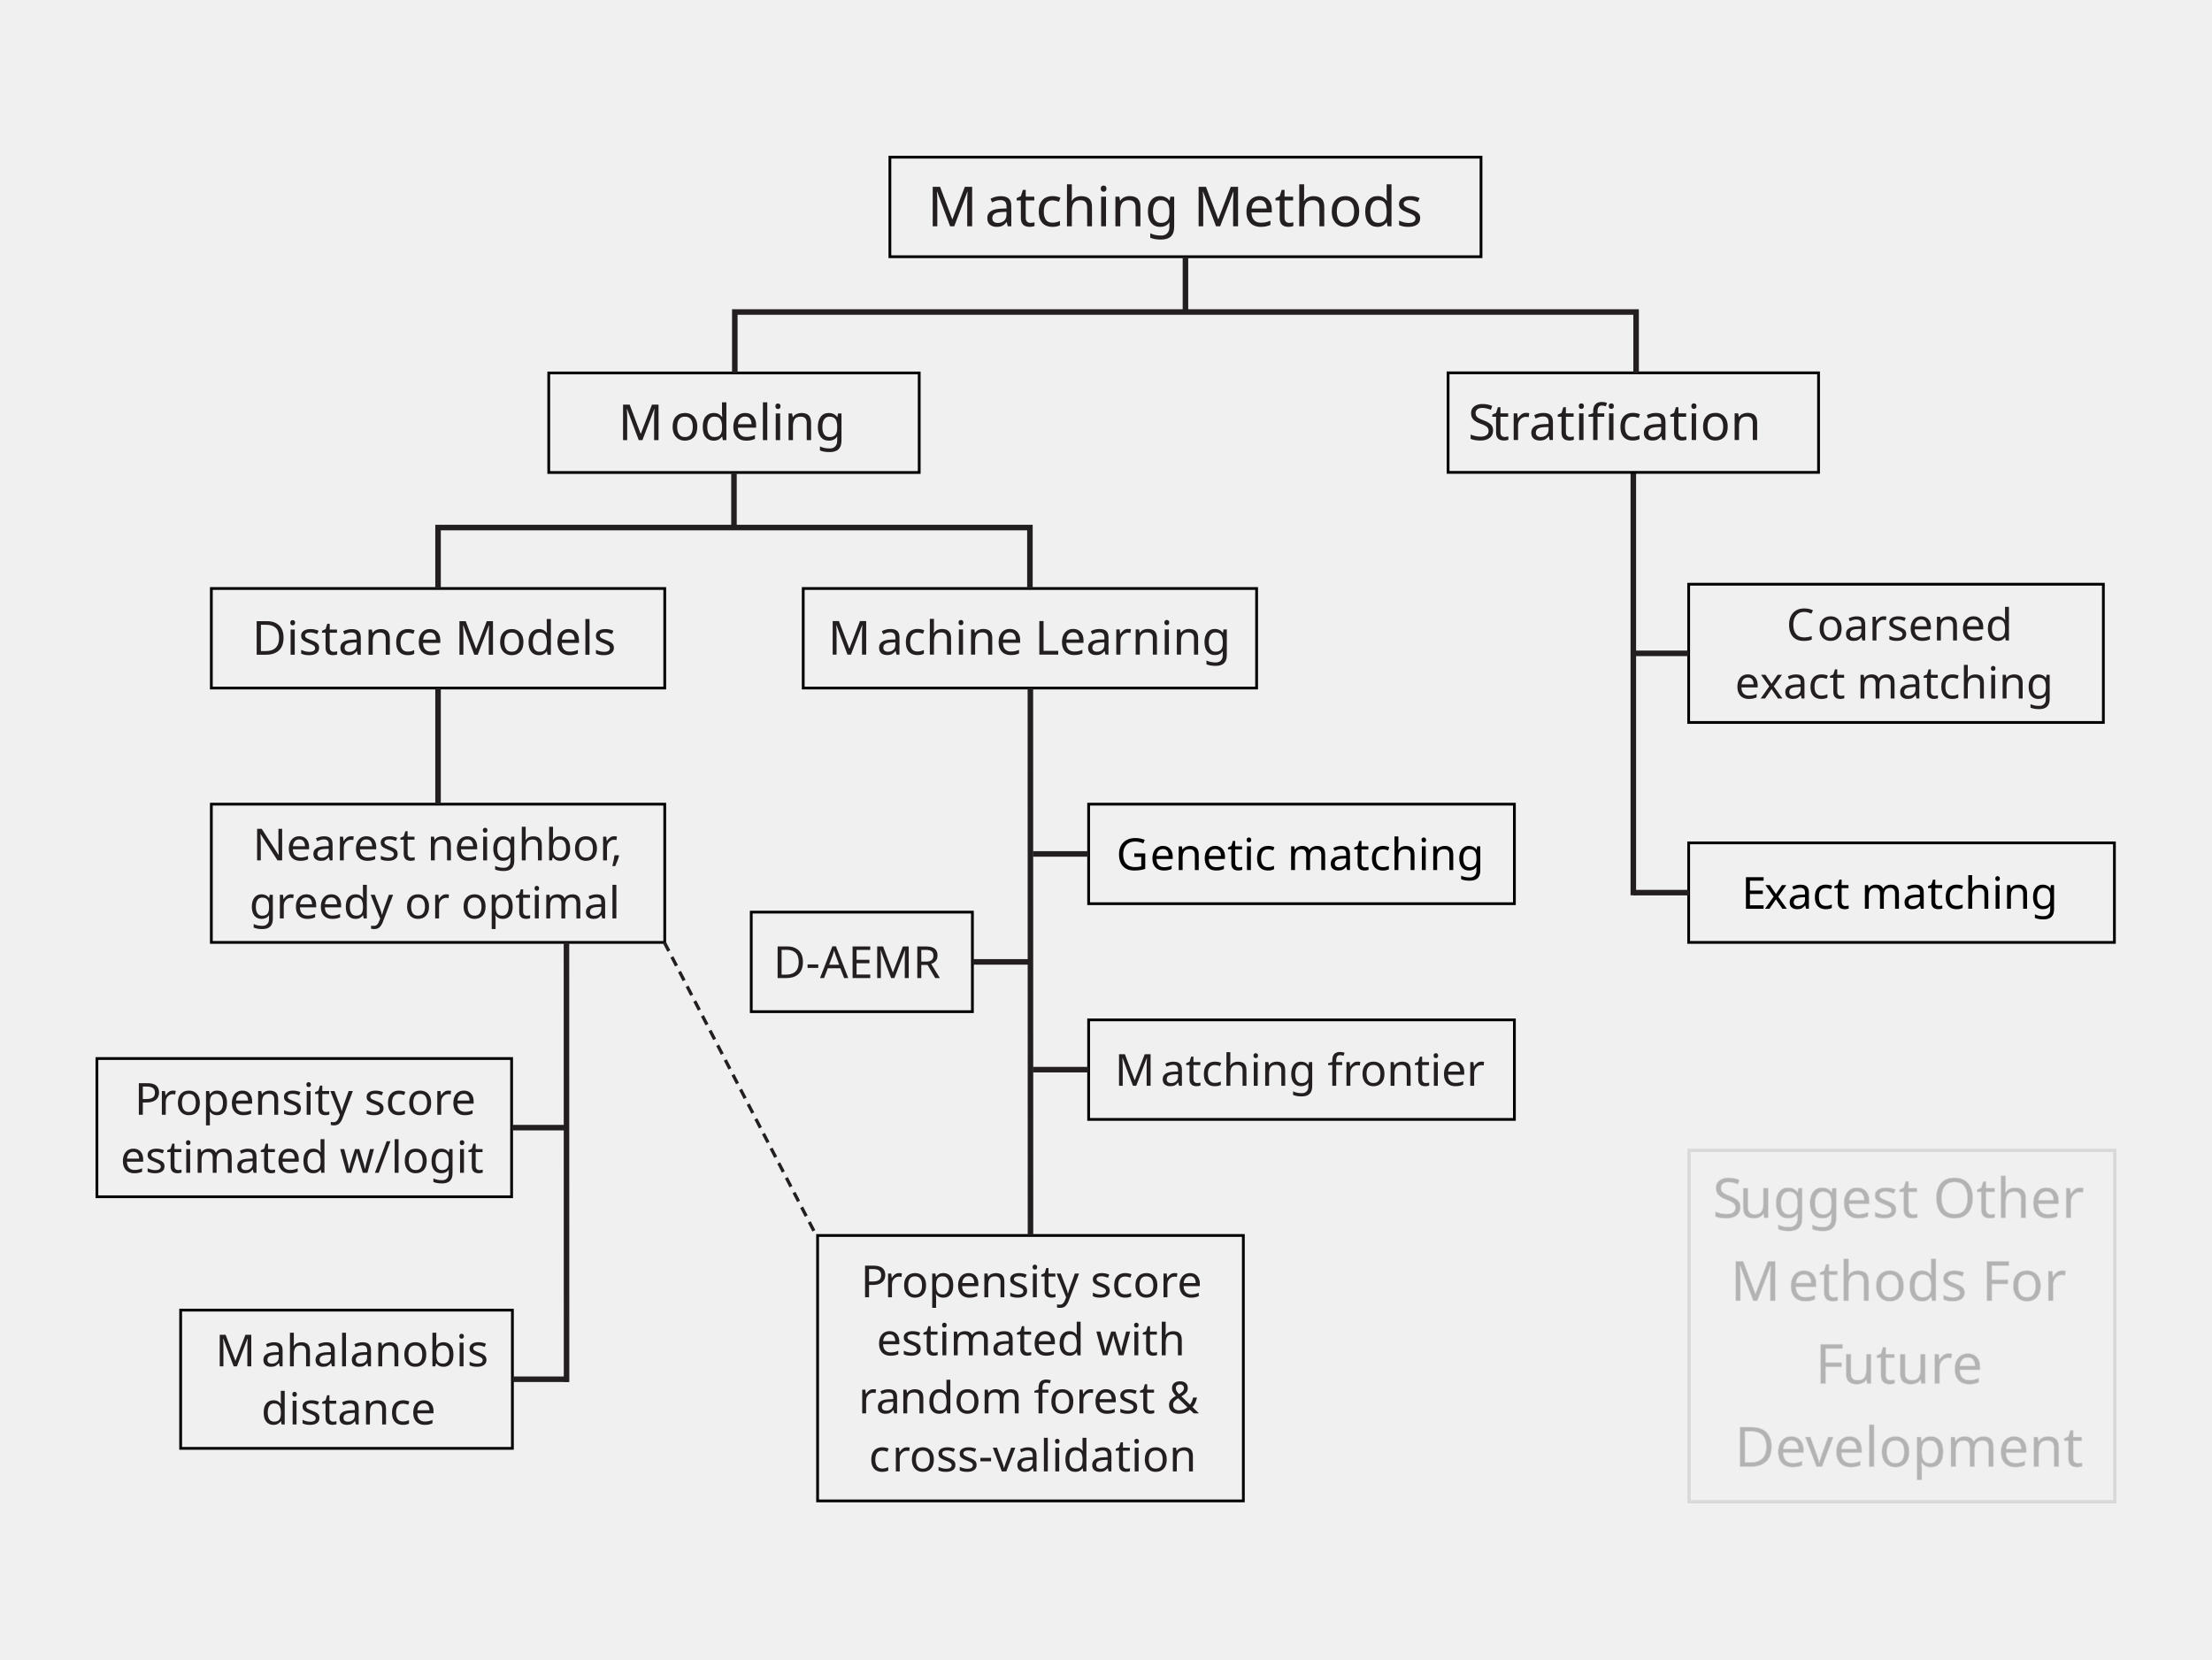
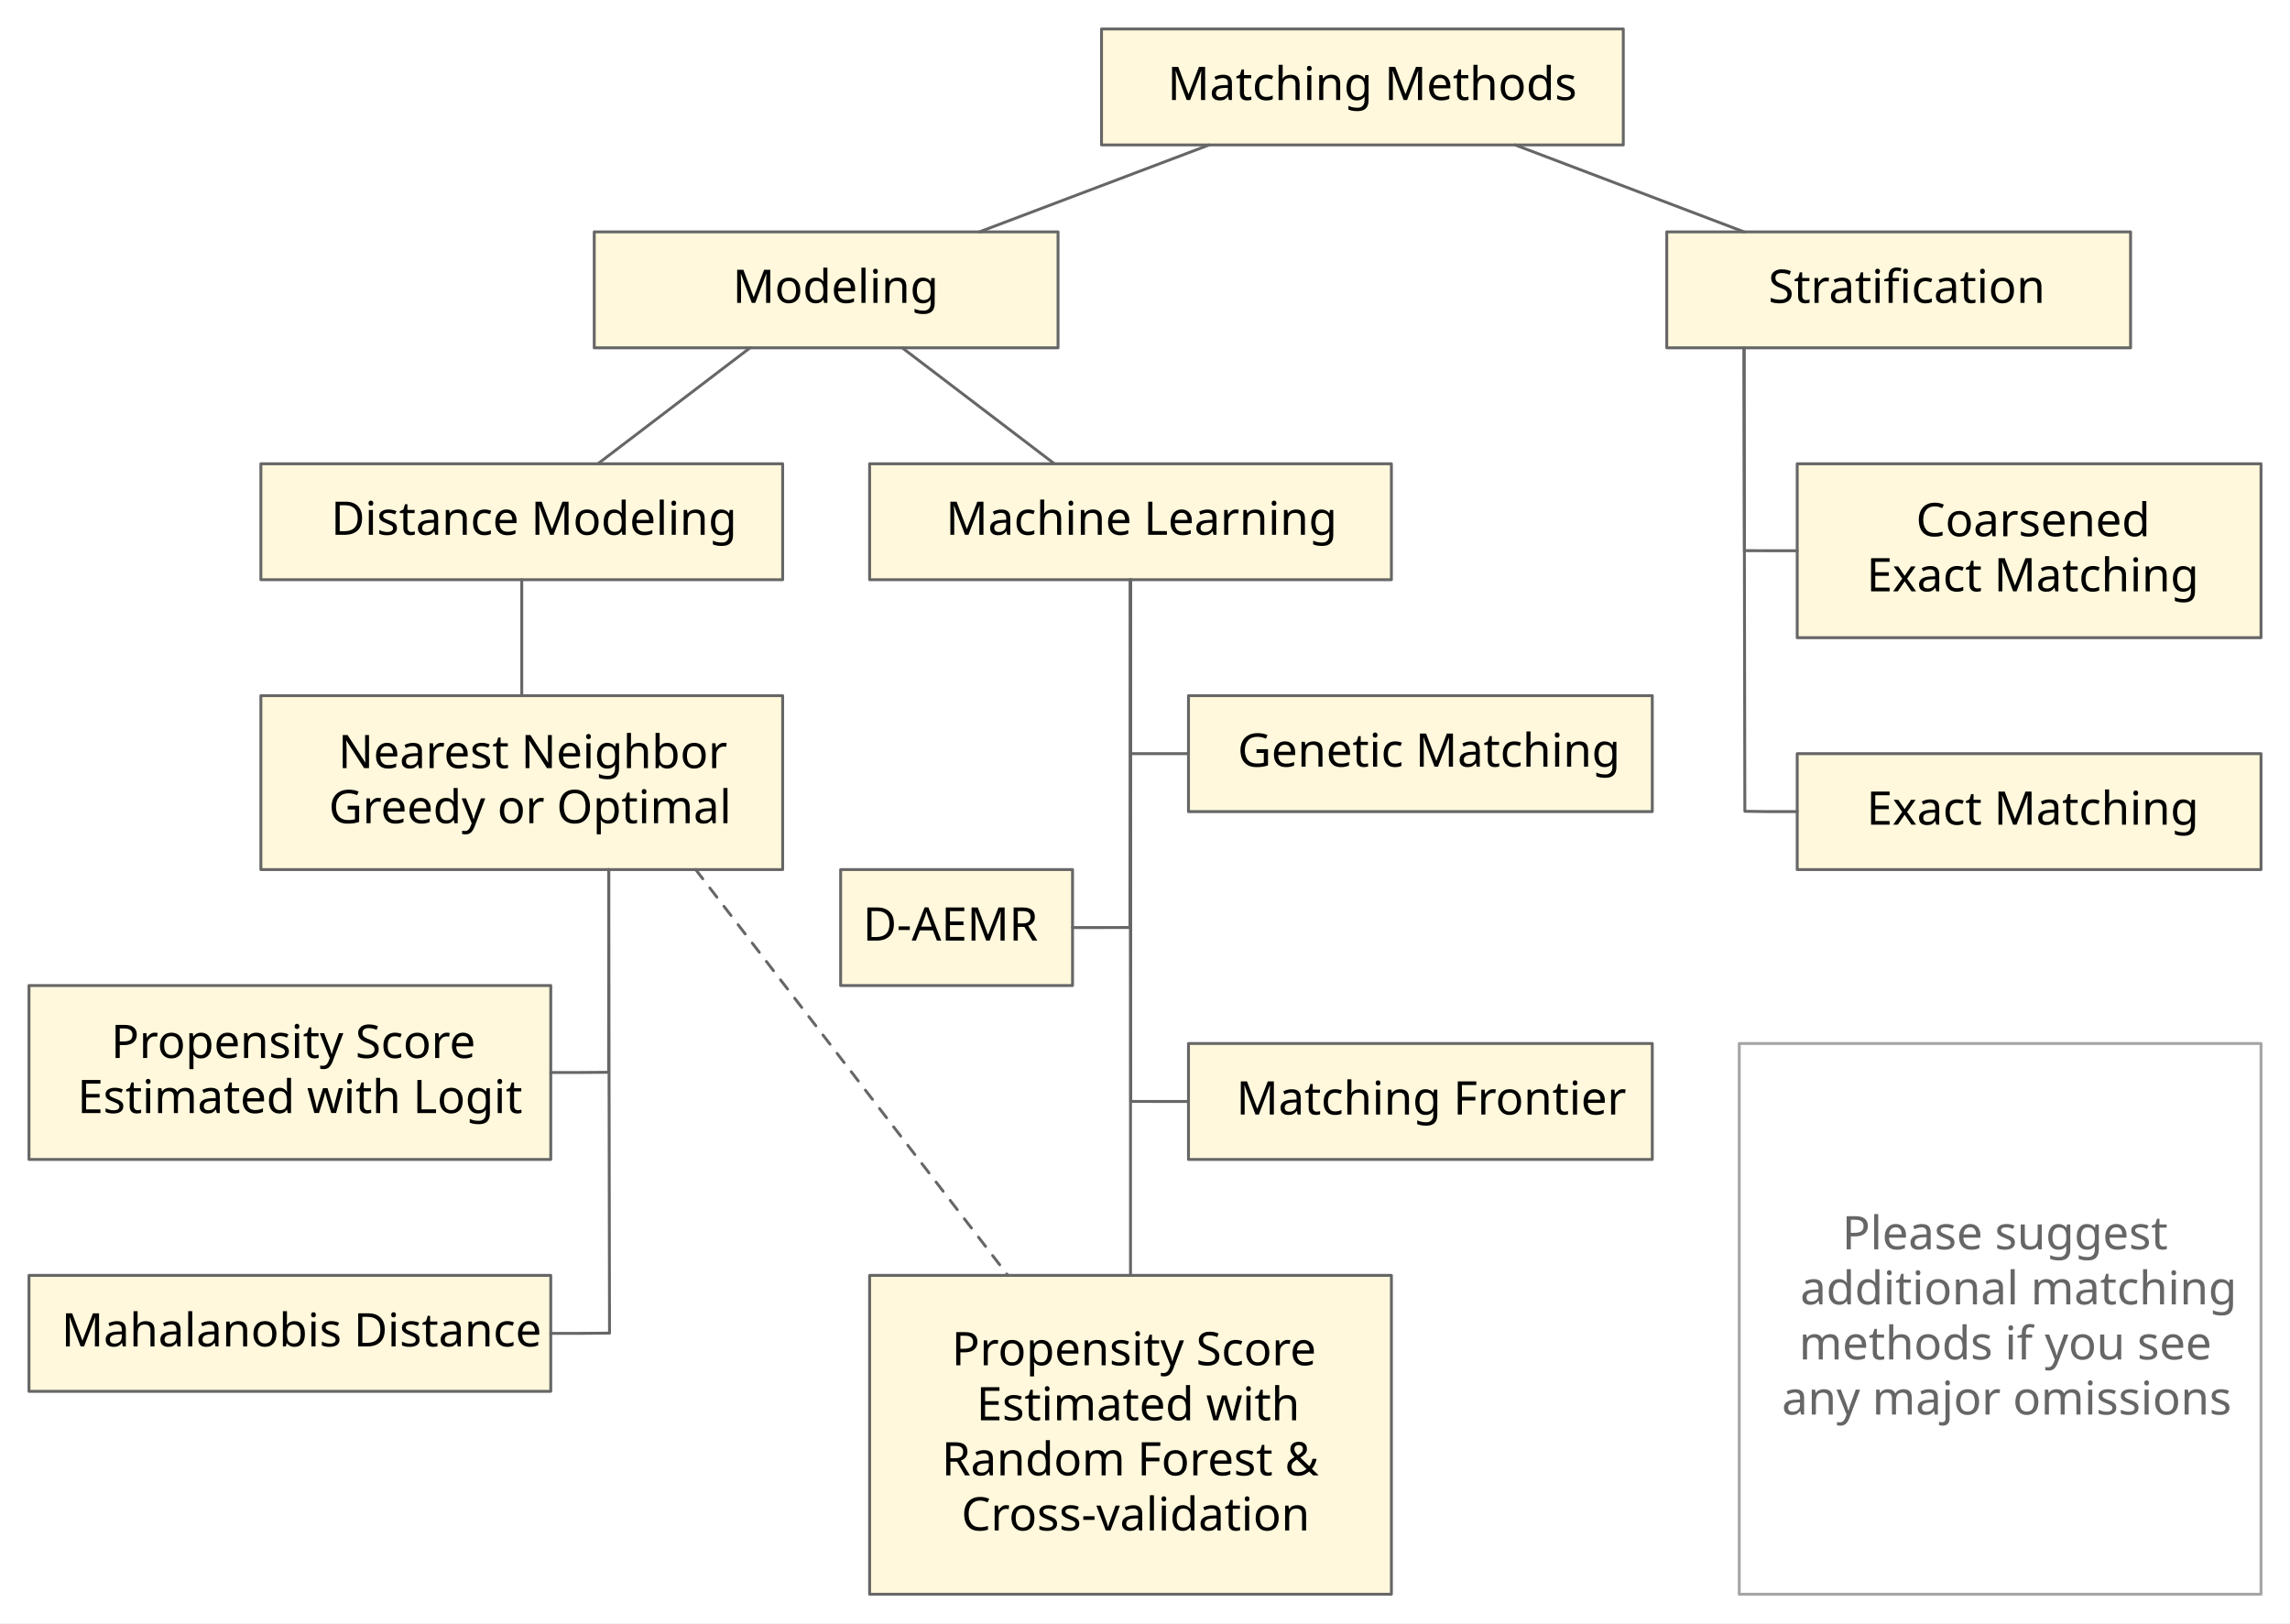
- <svg xmlns="http://www.w3.org/2000/svg" width="100%" height="100%" viewBox="0 0 4445 3334" version="1.1" xml:space="preserve" style="fill-rule:evenodd;clip-rule:evenodd;stroke-miterlimit:1.5;">
-   <g>
-     <text x="1863.51px" y="454.735px" style="font-family:'MarcellusSC-Regular', 'Marcellus SC', sans-serif;font-size:111.111px;fill:#231f20;">M<tspan x="1978.85px 2040.53px 2096.19px 2156.19px 2225.74px 2256.07px 2325.95px 2393.92px 2429.46px 2544.8px 2593.46px 2649.12px 2718.68px 2790.99px 2859.46px " y="454.735px 454.735px 454.735px 454.735px 454.735px 454.735px 454.735px 454.735px 454.735px 454.735px 454.735px 454.735px 454.735px 454.735px 454.735px ">atching Methods</tspan>
-     </text>
-     <rect x="1788.23" y="315.835" width="1187.85" height="200" style="fill:none;stroke:#000;stroke-width:5.56px;" />
-   </g>
-   <g>
-     <g transform="matrix(1,0,0,1,2118.66,2107.95)">
-       <text x="1322.9px" y="339.083px" style="font-family:'MarcellusSC-Regular', 'Marcellus SC', sans-serif;font-size:111.111px;fill:#b3b3b3;stroke:#d9d9d9;stroke-width:1px;stroke-linejoin:round;stroke-miterlimit:2;">S<tspan x="1375.37px 1443.13px 1511.1px 1579.08px 1627.75px 1671.31px 1726.97px 1762.5px 1854.3px 1909.96px 1979.51px 2028.17px " y="339.083px 339.083px 339.083px 339.083px 339.083px 339.083px 339.083px 339.083px 339.083px 339.083px 339.083px 339.083px ">uggest Other</tspan>
-       </text>
-       <text x="1358.66px" y="505.749px" style="font-family:'MarcellusSC-Regular', 'Marcellus SC', sans-serif;font-size:111.111px;fill:#b3b3b3;stroke:#d9d9d9;stroke-width:1px;stroke-linejoin:round;stroke-miterlimit:2;">M<tspan x="1474px 1522.66px 1578.32px 1647.87px 1720.19px 1788.66px 1832.22px 1867.75px 1920.11px 1992.42px " y="505.749px 505.749px 505.749px 505.749px 505.749px 505.749px 505.749px 505.749px 505.749px 505.749px ">ethods For</tspan>
-       </text>
-       <text x="1529.03px" y="672.416px" style="font-family:'MarcellusSC-Regular', 'Marcellus SC', sans-serif;font-size:111.111px;fill:#b3b3b3;stroke:#d9d9d9;stroke-width:1px;stroke-linejoin:round;stroke-miterlimit:2;">F<tspan x="1582.2px 1649.96px 1705.62px 1773.38px 1831.05px " y="672.416px 672.416px 672.416px 672.416px 672.416px ">uture</tspan>
-       </text>
-       <text x="1366.96px" y="839.083px" style="font-family:'MarcellusSC-Regular', 'Marcellus SC', sans-serif;font-size:111.111px;fill:#b3b3b3;stroke:#d9d9d9;stroke-width:1px;stroke-linejoin:round;stroke-miterlimit:2;">D<tspan x="1448.5px 1497.16px 1554.94px 1603.6px 1649.72px 1722.03px 1773.25px 1867.59px 1916.25px 1986.13px " y="839.083px 839.083px 839.083px 839.083px 839.083px 839.083px 839.083px 839.083px 839.083px 839.083px ">evelopment</tspan>
-       </text>
-     </g>
-     <rect x="3394.15" y="2311.52" width="855.556" height="705.974" style="fill:none;stroke:#d9d9d9;stroke-width:6.67px;" />
-   </g>
-   <g>
-     <text x="1242.34px" y="884.412px" style="font-family:'MarcellusSC-Regular', 'Marcellus SC', sans-serif;font-size:100px;fill:#231f20;">M<tspan x="1346.15px 1411.24px 1472.85px 1516.65px 1558.15px 1585.45px 1648.33px " y="884.412px 884.412px 884.412px 884.412px 884.412px 884.412px 884.412px ">odeling</tspan>
-     </text>
-     <rect x="1102.71" y="749.402" width="744.444" height="200" style="fill:none;stroke:#000;stroke-width:5.56px;" />
-   </g>
-   <g>
-     <text x="1664.11px" y="1315.32px" style="font-family:'MarcellusSC-Regular', 'Marcellus SC', sans-serif;font-size:94.444px;fill:#231f20;">M<tspan x="1762.15px 1817.12px 1868.12px 1927.24px 1953.02px 2012.41px 2053.77px 2083.98px 2129.31px 2170.67px 2225.64px 2274.66px 2334.05px 2359.83px 2419.22px " y="1315.32px 1315.32px 1315.32px 1315.32px 1315.32px 1315.32px 1315.32px 1315.32px 1315.32px 1315.32px 1315.32px 1315.32px 1315.32px 1315.32px 1315.32px ">achine Learning</tspan>
-     </text>
-     <rect x="1614.06" y="1182.5" width="911.111" height="200" style="fill:none;stroke:#000;stroke-width:5.56px;" />
-   </g>
-   <path d="M3282.15,949.168l0,849.809" style="fill:none;stroke:#231f20;stroke-width:11.11px;" />
-   <g>
-     <text x="2243.2px" y="1748.28px" style="font-family:'Marcellus-Regular', 'Marcellus', sans-serif;font-size:88.889px;">G<tspan x="2310.95px 2360.91px 2413.16px 2463.12px 2499.01px 2522.23px 2568.89px 2597.31px 2677.65px 2725.39px 2761.28px 2807.94px 2860.2px 2883.41px 2935.67px " y="1748.28px 1748.28px 1748.28px 1748.28px 1748.28px 1748.28px 1748.28px 1748.28px 1748.28px 1748.28px 1748.28px 1748.28px 1748.28px 1748.28px 1748.28px ">enetic matching</tspan>
-     </text>
-     <rect x="2187.61" y="1615.84" width="855.556" height="200" style="fill:none;stroke:#000;stroke-width:5.56px;" />
-   </g>
-   <g>
-     <text x="3499.84px" y="1826.06px" style="font-family:'Marcellus-Regular', 'Marcellus', sans-serif;font-size:88.889px;">E<tspan x="3545.2px 3593.46px 3641.2px 3687.86px 3723.75px 3752.17px 3832.51px 3880.25px 3916.14px 3962.8px 4015.06px 4038.28px 4090.53px " y="1826.06px 1826.06px 1826.06px 1826.06px 1826.06px 1826.06px 1826.06px 1826.06px 1826.06px 1826.06px 1826.06px 1826.06px 1826.06px ">xact matching</tspan>
-     </text>
-     <rect x="3393.36" y="1693.61" width="855.556" height="200" style="fill:none;stroke:#000;stroke-width:5.56px;" />
-   </g>
-   <g>
-     <text x="1554px" y="1965.22px" style="font-family:'Marcellus-Regular', 'Marcellus', sans-serif;font-size:88.889px;fill:#231f20;">D<tspan x="1619.23px 1657.47px 1719.53px 1764.88px 1857.16px " y="1965.22px 1965.22px 1965.22px 1965.22px 1965.22px ">-AEMR</tspan>
-     </text>
-     <rect x="1509.61" y="1832.78" width="444.444" height="200" style="fill:none;stroke:#000;stroke-width:5.56px;" />
-   </g>
-   <g>
-     <text x="2240.08px" y="2181.73px" style="font-family:'Marcellus-Regular', 'Marcellus', sans-serif;font-size:88.889px;fill:#231f20;">M<tspan x="2332.35px 2380.09px 2415.99px 2462.64px 2514.9px 2538.12px 2590.37px 2644.06px 2672.49px 2702.69px 2739.32px 2794.53px 2846.78px 2882.68px 2905.9px 2955.85px " y="2181.73px 2181.73px 2181.73px 2181.73px 2181.73px 2181.73px 2181.73px 2181.73px 2181.73px 2181.73px 2181.73px 2181.73px 2181.73px 2181.73px 2181.73px 2181.73px ">atching frontier</tspan>
-     </text>
-     <rect x="2187.61" y="2049.29" width="855.556" height="200" style="fill:none;stroke:#000;stroke-width:5.56px;" />
-   </g>
-   <g>
-     <g transform="matrix(1,0,0,1,391.34,2269.87)">
-       <text x="1338.37px" y="336.737px" style="font-family:'Marcellus-Regular', 'Marcellus', sans-serif;font-size:88.889px;fill:#231f20;">P<tspan x="1385.67px 1422.31px 1477.51px 1531.2px 1581.15px 1633.41px 1666.65px 1689.87px 1725.77px 1772.07px 1800.5px 1833.75px 1880.4px 1935.61px 1972.24px " y="336.737px 336.737px 336.737px 336.737px 336.737px 336.737px 336.737px 336.737px 336.737px 336.737px 336.737px 336.737px 336.737px 336.737px 336.737px ">ropensity score</tspan>
-       </text>
-       <text x="1370.27px" y="453.404px" style="font-family:'Marcellus-Regular', 'Marcellus', sans-serif;font-size:88.889px;fill:#231f20;">e<tspan x="1420.22px 1453.47px 1489.36px 1512.58px 1592.91px 1640.66px 1676.55px 1726.5px 1781.97px 1810.4px 1878.93px 1902.15px 1938.04px " y="453.404px 453.404px 453.404px 453.404px 453.404px 453.404px 453.404px 453.404px 453.404px 453.404px 453.404px 453.404px 453.404px ">stimated with</tspan>
-       </text>
-       <text x="1333.72px" y="570.07px" style="font-family:'Marcellus-Regular', 'Marcellus', sans-serif;font-size:88.889px;fill:#231f20;">ra<tspan x="1416.32px 1468.57px 1524.04px 1579.24px 1659.58px 1688.01px 1717.35px 1772.55px 1809.18px 1859.14px 1892.38px 1928.28px 1956.7px " y="570.07px 570.07px 570.07px 570.07px 570.07px 570.07px 570.07px 570.07px 570.07px 570.07px 570.07px 570.07px 570.07px ">ndom forest &amp;</tspan>
-       </text>
-       <text x="1354.64px" y="686.737px" style="font-family:'Marcellus-Regular', 'Marcellus', sans-serif;font-size:88.889px;fill:#231f20;">c<tspan x="1401.3px 1437.93px 1493.14px 1526.38px 1559.63px 1597.86px 1641.96px 1689.7px 1712.92px 1736.14px 1791.6px 1839.35px 1875.24px 1898.46px 1953.66px " y="686.737px 686.737px 686.737px 686.737px 686.737px 686.737px 686.737px 686.737px 686.737px 686.737px 686.737px 686.737px 686.737px 686.737px 686.737px ">ross-validation</tspan>
-       </text>
-     </g>
-     <rect x="1642.95" y="2482.5" width="855.556" height="533.333" style="fill:none;stroke:#000;stroke-width:5.56px;" />
-   </g>
-   <g>
-     <text x="506.628px" y="1315.57px" style="font-family:'MarcellusSC-Regular', 'Marcellus SC', sans-serif;font-size:94.444px;fill:#231f20;">D<tspan x="575.938px 601.715px 638.744px 683.52px 738.488px 797.882px 848.884px 890.248px 920.452px 1018.49px 1079.96px 1138.16px 1179.52px 1218.72px " y="1315.57px 1315.57px 1315.57px 1315.57px 1315.57px 1315.57px 1315.57px 1315.57px 1315.57px 1315.57px 1315.57px 1315.57px 1315.57px 1315.57px ">istance Models</tspan>
-     </text>
-     <rect x="424.687" y="1182.5" width="911.111" height="200" style="fill:none;stroke:#000;stroke-width:5.56px;" />
-   </g>
-   <g>
-     <g transform="matrix(1,0,0,1,-1097.92,1899.87)">
-       <text x="1368.3px" y="340.071px" style="font-family:'Marcellus-Regular', 'Marcellus', sans-serif;font-size:88.889px;fill:#231f20;">P<tspan x="1415.61px 1452.24px 1507.45px 1561.13px 1611.09px 1663.35px 1696.59px 1719.81px 1755.7px 1802.01px 1830.44px 1863.68px 1910.34px 1965.55px 2002.17px " y="340.071px 340.071px 340.071px 340.071px 340.071px 340.071px 340.071px 340.071px 340.071px 340.071px 340.071px 340.071px 340.071px 340.071px 340.071px ">ropensity score</tspan>
-       </text>
-       <text x="1340.01px" y="456.738px" style="font-family:'Marcellus-Regular', 'Marcellus', sans-serif;font-size:88.889px;fill:#231f20;">e<tspan x="1389.96px 1423.2px 1459.1px 1482.32px 1562.65px 1610.39px 1646.29px 1696.24px 1751.71px 1780.14px 1848.67px 1889.2px 1912.42px 1967.63px 2021.32px 2044.54px " y="456.738px 456.738px 456.738px 456.738px 456.738px 456.738px 456.738px 456.738px 456.738px 456.738px 456.738px 456.738px 456.738px 456.738px 456.738px 456.738px ">stimated w/logit</tspan>
-       </text>
-     </g>
-     <rect x="194.742" y="2126.95" width="833.333" height="277.778" style="fill:none;stroke:#000;stroke-width:5.56px;" />
-   </g>
-   <g>
-     <rect x="363.01" y="2632.5" width="666.667" height="277.778" style="fill:none;stroke:#000;stroke-width:5.56px;" />
-     <g transform="matrix(1,0,0,1,-884.832,2374.28)">
-       <text x="1317.77px" y="371.223px" style="font-family:'Marcellus-Regular', 'Marcellus', sans-serif;font-size:88.889px;fill:#231f20;">M<tspan x="1410.05px 1457.79px 1510.04px 1557.78px 1581px 1628.74px 1681px 1736.2px 1789.89px 1813.11px " y="371.223px 371.223px 371.223px 371.223px 371.223px 371.223px 371.223px 371.223px 371.223px 371.223px ">ahalanobis</tspan>
-       </text>
-       <text x="1409.85px" y="487.89px" style="font-family:'Marcellus-Regular', 'Marcellus', sans-serif;font-size:88.889px;fill:#231f20;">d<tspan x="1465.32px 1488.54px 1521.78px 1557.67px 1605.41px 1657.67px 1704.33px " y="487.89px 487.89px 487.89px 487.89px 487.89px 487.89px 487.89px ">istance</tspan>
-       </text>
+ <svg xmlns="http://www.w3.org/2000/svg" version="1.1" viewBox="0 0 790 560" width="790" height="560">
+   <defs />
+   <g id="Canvas_1" stroke="none" stroke-opacity="1" stroke-dasharray="none" fill="none" fill-opacity="1">
+     <rect fill="white" x="0" y="0" width="790" height="560" />
+     <g id="Canvas_1_Layer_1">
+       <g id="Graphic_7">
+         <rect x="380" y="10" width="180" height="40" fill="#fff8dc" />
+         <rect x="380" y="10" width="180" height="40" stroke="#666" stroke-linecap="round" stroke-linejoin="round" stroke-width="1" />
+         <text transform="translate(385 20.5)" fill="black">
+           <tspan font-family="AppleGothic" font-size="16" fill="black" x="17.784" y="14">Matching Methods</tspan>
+         </text>
+       </g>
+       <g id="Graphic_8">
+         <rect x="205" y="80" width="160" height="40" fill="#fff8dc" />
+         <rect x="205" y="80" width="160" height="40" stroke="#666" stroke-linecap="round" stroke-linejoin="round" stroke-width="1" />
+         <text transform="translate(210 90.5)" fill="black">
+           <tspan font-family="AppleGothic" font-size="16" fill="black" x="42.76" y="14">Modeling</tspan>
+         </text>
+       </g>
+       <g id="Graphic_9">
+         <rect x="575" y="80" width="160" height="40" fill="#fff8dc" />
+         <rect x="575" y="80" width="160" height="40" stroke="#666" stroke-linecap="round" stroke-linejoin="round" stroke-width="1" />
+         <text transform="translate(580 90.5)" fill="black">
+           <tspan font-family="AppleGothic" font-size="16" fill="black" x="30.056" y="14">Stratification</tspan>
+         </text>
+       </g>
+       <g id="Graphic_10">
+         <rect x="620" y="160" width="160" height="60" fill="#fff8dc" />
+         <rect x="620" y="160" width="160" height="60" stroke="#666" stroke-linecap="round" stroke-linejoin="round" stroke-width="1" />
+         <text transform="translate(625 171)" fill="black">
+           <tspan font-family="AppleGothic" font-size="16" fill="black" x="35.976" y="14">Coarsened</tspan>
+           <tspan font-family="AppleGothic" font-size="16" fill="black" x="18.936" y="33">Exact Matching</tspan>
+         </text>
+       </g>
+       <g id="Graphic_11">
+         <rect x="620" y="260" width="160" height="40" fill="#fff8dc" />
+         <rect x="620" y="260" width="160" height="40" stroke="#666" stroke-linecap="round" stroke-linejoin="round" stroke-width="1" />
+         <text transform="translate(625 270.5)" fill="black">
+           <tspan font-family="AppleGothic" font-size="16" fill="black" x="18.936" y="14">Exact Matching</tspan>
+         </text>
+       </g>
+       <g id="Graphic_12">
+         <rect x="90" y="160" width="180" height="40" fill="#fff8dc" />
+         <rect x="90" y="160" width="180" height="40" stroke="#666" stroke-linecap="round" stroke-linejoin="round" stroke-width="1" />
+         <text transform="translate(95 170.5)" fill="black">
+           <tspan font-family="AppleGothic" font-size="16" fill="black" x="19.208" y="14">Distance Modeling</tspan>
+         </text>
+       </g>
+       <g id="Graphic_13">
+         <rect x="300" y="160" width="180" height="40" fill="#fff8dc" />
+         <rect x="300" y="160" width="180" height="40" stroke="#666" stroke-linecap="round" stroke-linejoin="round" stroke-width="1" />
+         <text transform="translate(305 170.5)" fill="black">
+           <tspan font-family="AppleGothic" font-size="16" fill="black" x="21.312" y="14">Machine Learning</tspan>
+         </text>
+       </g>
+       <g id="Graphic_14">
+         <rect x="90" y="240" width="180" height="60" fill="#fff8dc" />
+         <rect x="90" y="240" width="180" height="60" stroke="#666" stroke-linecap="round" stroke-linejoin="round" stroke-width="1" />
+         <text transform="translate(95 251)" fill="black">
+           <tspan font-family="AppleGothic" font-size="16" fill="black" x="21.688" y="14">Nearest Neighbor</tspan>
+           <tspan font-family="AppleGothic" font-size="16" fill="black" x="18.424" y="33">Greedy or Optimal</tspan>
+         </text>
+       </g>
+       <g id="Graphic_15">
+         <rect x="10" y="340" width="180" height="60" fill="#fff8dc" />
+         <rect x="10" y="340" width="180" height="60" stroke="#666" stroke-linecap="round" stroke-linejoin="round" stroke-width="1" />
+         <text transform="translate(15 351)" fill="black">
+           <tspan font-family="AppleGothic" font-size="16" fill="black" x="23.328" y="14">Propensity Score</tspan>
+           <tspan font-family="AppleGothic" font-size="16" fill="black" x="11.712" y="33">Estimated with Logit</tspan>
+         </text>
+       </g>
+       <g id="Graphic_17">
+         <rect x="10" y="440" width="180" height="40" fill="#fff8dc" />
+         <rect x="10" y="440" width="180" height="40" stroke="#666" stroke-linecap="round" stroke-linejoin="round" stroke-width="1" />
+         <text transform="translate(15 450.5)" fill="black">
+           <tspan font-family="AppleGothic" font-size="16" fill="black" x="6.216" y="14">Mahalanobis Distance</tspan>
+         </text>
+       </g>
+       <g id="Graphic_18">
+         <rect x="410" y="240" width="160" height="40" fill="#fff8dc" />
+         <rect x="410" y="240" width="160" height="40" stroke="#666" stroke-linecap="round" stroke-linejoin="round" stroke-width="1" />
+         <text transform="translate(415 250.5)" fill="black">
+           <tspan font-family="AppleGothic" font-size="16" fill="black" x="11.96" y="14">Genetic Matching</tspan>
+         </text>
+       </g>
+       <g id="Graphic_19">
+         <rect x="410" y="360" width="160" height="40" fill="#fff8dc" />
+         <rect x="410" y="360" width="160" height="40" stroke="#666" stroke-linecap="round" stroke-linejoin="round" stroke-width="1" />
+         <text transform="translate(415 370.5)" fill="black">
+           <tspan font-family="AppleGothic" font-size="16" fill="black" x="11.504" y="14">Matching Frontier</tspan>
+         </text>
+       </g>
+       <g id="Graphic_20">
+         <rect x="600" y="360" width="180" height="190" fill="white" fill-opacity=".047" />
+         <rect x="600" y="360" width="180" height="190" stroke="#a5a5a5" stroke-linecap="round" stroke-linejoin="round" stroke-width="1" />
+         <text transform="translate(605 417)" fill="#666">
+           <tspan font-family="AppleGothic" font-size="16" fill="#666" x="30.512" y="14">Please suggest </tspan>
+           <tspan font-family="AppleGothic" font-size="16" fill="#666" x="16.04" y="33">additional matching </tspan>
+           <tspan font-family="AppleGothic" font-size="16" fill="#666" x="15.616" y="52">methods if you see </tspan>
+           <tspan font-family="AppleGothic" font-size="16" fill="#666" x="9.688" y="71">any major omissions </tspan>
+         </text>
+       </g>
+       <g id="Graphic_21">
+         <rect x="290" y="300" width="80" height="40" fill="#fff8dc" />
+         <rect x="290" y="300" width="80" height="40" stroke="#666" stroke-linecap="round" stroke-linejoin="round" stroke-width="1" />
+         <text transform="translate(295 310.5)" fill="black">
+           <tspan font-family="AppleGothic" font-size="16" fill="black" x="2.672" y="14">D-AEMR</tspan>
+         </text>
+       </g>
+       <g id="Graphic_22">
+         <rect x="300" y="440" width="180" height="110" fill="#fff8dc" />
+         <rect x="300" y="440" width="180" height="110" stroke="#666" stroke-linecap="round" stroke-linejoin="round" stroke-width="1" />
+         <text transform="translate(305 457)" fill="black">
+           <tspan font-family="AppleGothic" font-size="16" fill="black" x="23.328" y="14">Propensity Score</tspan>
+           <tspan font-family="AppleGothic" font-size="16" fill="black" x="31.856" y="33">Estimated with</tspan>
+           <tspan font-family="AppleGothic" font-size="16" fill="black" x="19.888" y="52">Random Forest &amp; </tspan>
+           <tspan font-family="AppleGothic" font-size="16" fill="black" x="26.656" y="71">Cross-validation</tspan>
+         </text>
+       </g>
+       <g id="Line_23">
+         <line x1="417.143" y1="50" x2="337.857" y2="80" stroke="#666" stroke-linecap="round" stroke-linejoin="round" stroke-width="1" />
+       </g>
+       <g id="Line_24">
+         <line x1="258.75" y1="120" x2="206.25" y2="160" stroke="#666" stroke-linecap="round" stroke-linejoin="round" stroke-width="1" />
+       </g>
+       <g id="Line_25">
+         <line x1="311.25" y1="120" x2="363.75" y2="160" stroke="#666" stroke-linecap="round" stroke-linejoin="round" stroke-width="1" />
+       </g>
+       <g id="Line_26">
+         <line x1="180" y1="200" x2="180" y2="240" stroke="#666" stroke-linecap="round" stroke-linejoin="round" stroke-width="1" />
+       </g>
+       <g id="Line_27">
+         <path d="M 210 300 L 210 310 L 209.967 369.932 L 200 370 L 190 370" stroke="#666" stroke-linecap="round" stroke-linejoin="round" stroke-width="1" />
+       </g>
+       <g id="Line_30">
+         <line x1="390" y1="200" x2="390" y2="440" stroke="#666" stroke-linecap="round" stroke-linejoin="round" stroke-width="1" />
+       </g>
+       <g id="Line_33">
+         <line x1="522.667" y1="50" x2="601.667" y2="80" stroke="#666" stroke-linecap="round" stroke-linejoin="round" stroke-width="1" />
+       </g>
+       <g id="Line_34">
+         <path d="M 601.667 120 L 601.667 130 L 601.792 189.97 L 610 190 L 620 190" stroke="#666" stroke-linecap="round" stroke-linejoin="round" stroke-width="1" />
+       </g>
+       <g id="Line_36">
+         <path d="M 601.667 120 L 601.667 130 L 601.934 279.89 L 610 280 L 620 280" stroke="#666" stroke-linecap="round" stroke-linejoin="round" stroke-width="1" />
+       </g>
+       <g id="Line_37">
+         <path d="M 210 300 L 210 310 L 210.272 459.917 L 200 460 L 190 460" stroke="#666" stroke-linecap="round" stroke-linejoin="round" stroke-width="1" />
+       </g>
+       <g id="Line_39">
+         <line x1="240" y1="300" x2="347.692" y2="440" stroke="#666" stroke-linecap="round" stroke-linejoin="round" stroke-dasharray="4.0,4.0" stroke-width="1" />
+       </g>
+       <g id="Line_40">
+         <path d="M 390 200 L 390 210 L 390.077 260.007 L 400 260 L 410 260" stroke="#666" stroke-linecap="round" stroke-linejoin="round" stroke-width="1" />
+       </g>
+       <g id="Line_41">
+         <path d="M 390 200 L 390 210 L 389.809 319.98 L 380 320 L 370 320" stroke="#666" stroke-linecap="round" stroke-linejoin="round" stroke-width="1" />
+       </g>
+       <g id="Line_42">
+         <path d="M 390 200 L 390 210 L 390.09 379.983 L 400 380 L 410 380" stroke="#666" stroke-linecap="round" stroke-linejoin="round" stroke-width="1" />
+       </g>
    </g>
  </g>
-   <g>
-     <g transform="matrix(1,0,0,1,-828.952,1354.55)">
-       <text x="1336.99px" y="374.282px" style="font-family:'Marcellus-Regular', 'Marcellus', sans-serif;font-size:88.889px;fill:#231f20;">N<tspan x="1404.43px 1454.39px 1502.13px 1538.76px 1588.71px 1621.96px 1657.85px 1686.28px 1738.53px 1788.49px 1811.71px 1865.39px 1917.65px 1971.34px 2026.54px 2063.17px " y="374.282px 374.282px 374.282px 374.282px 374.282px 374.282px 374.282px 374.282px 374.282px 374.282px 374.282px 374.282px 374.282px 374.282px 374.282px 374.282px ">earest neighbor,</tspan>
-       </text>
-       <text x="1330.09px" y="490.949px" style="font-family:'Marcellus-Regular', 'Marcellus', sans-serif;font-size:88.889px;fill:#231f20;">g<tspan x="1383.77px 1420.4px 1470.36px 1520.31px 1575.78px 1622.09px 1650.52px 1705.72px 1742.35px 1770.78px 1825.99px 1879.67px 1915.57px 1938.79px 2019.12px 2066.86px " y="490.949px 490.949px 490.949px 490.949px 490.949px 490.949px 490.949px 490.949px 490.949px 490.949px 490.949px 490.949px 490.949px 490.949px 490.949px 490.949px ">reedy or optimal</tspan>
-       </text>
-     </g>
-     <rect x="424.687" y="1615.84" width="911.111" height="277.778" style="fill:none;stroke:#000;stroke-width:5.56px;" />
-   </g>
-   <g>
-     <rect x="3393.36" y="1173.91" width="833.333" height="277.778" style="fill:none;stroke:#000;stroke-width:5.56px;" />
-     <g transform="matrix(1,0,0,1,2172.1,923.638)">
-       <text x="1417.62px" y="363.269px" style="font-family:'Marcellus-Regular', 'Marcellus', sans-serif;font-size:88.889px;fill:#231f20;">C<tspan x="1479.56px 1534.76px 1582.5px 1619.13px 1652.38px 1702.33px 1754.59px 1804.54px " y="363.269px 363.269px 363.269px 363.269px 363.269px 363.269px 363.269px 363.269px ">oarsened</tspan>
-       </text>
-       <text x="1314.33px" y="479.935px" style="font-family:'Marcellus-Regular', 'Marcellus', sans-serif;font-size:88.889px;fill:#231f20;">e<tspan x="1364.28px 1412.55px 1460.29px 1506.94px 1542.83px 1571.26px 1651.6px 1699.34px 1735.23px 1781.89px 1834.14px 1857.36px 1909.62px " y="479.935px 479.935px 479.935px 479.935px 479.935px 479.935px 479.935px 479.935px 479.935px 479.935px 479.935px 479.935px 479.935px ">xact matching</tspan>
-       </text>
-     </g>
-   </g>
-   <g>
-     <text x="2950.13px" y="884.178px" style="font-family:'MarcellusSC-Regular', 'Marcellus SC', sans-serif;font-size:100px;fill:#231f20;">S<tspan x="2997.15px 3047.24px 3099.15px 3154.66px 3204.76px 3232.05px 3298.75px 3353.73px 3409.24px 3459.34px 3486.63px 3551.72px " y="884.178px 884.178px 884.178px 884.178px 884.178px 884.178px 884.178px 884.178px 884.178px 884.178px 884.178px 884.178px ">tratiﬁcation</tspan>
-     </text>
-     <rect x="2909.93" y="749.168" width="744.444" height="200" style="fill:none;stroke:#000;stroke-width:5.56px;" />
-   </g>
-   <path d="M880.243,1382.5l-0,233.333" style="fill:none;stroke:#231f20;stroke-width:11.11px;" />
-   <path d="M1476.6,749.402l-0,-122.456l1811.11,-0l-0,122.456" style="fill:none;stroke:#231f20;stroke-width:11.11px;" />
-   <path d="M880.243,1182.5l-0,-122.457l1189.37,0l0,122.457" style="fill:none;stroke:#231f20;stroke-width:11.11px;" />
-   <path d="M2382.15,515.835l0,111.111" style="fill:none;stroke:#231f20;stroke-width:11.11px;" />
-   <path d="M1474.93,949.402l0,111.111" style="fill:none;stroke:#231f20;stroke-width:11.11px;" />
-   <path d="M1334.8,1893.17l305.481,589.333" style="fill:none;stroke:#231f20;stroke-width:6.67px;stroke-dasharray:20,13.33,0,0;" />
-   <path d="M1138.3,1893.61l0.184,883.333" style="fill:none;stroke:#231f20;stroke-width:11.11px;" />
-   <path d="M2070.56,1382.5l0.229,1100" style="fill:none;stroke:#231f20;stroke-width:11.11px;" />
-   <path d="M1029.68,2771.39l111.994,0" style="fill:none;stroke:#231f20;stroke-width:11.11px;" />
-   <path d="M1028.08,2265.84l111.994,-0" style="fill:none;stroke:#231f20;stroke-width:11.11px;" />
-   <path d="M1954.06,1932.78l111.994,-0" style="fill:none;stroke:#231f20;stroke-width:11.11px;" />
-   <path d="M2075.62,2149.29l111.994,-0" style="fill:none;stroke:#231f20;stroke-width:11.11px;" />
-   <path d="M2075.62,1715.84l111.994,-0" style="fill:none;stroke:#231f20;stroke-width:11.11px;" />
-   <path d="M3281.37,1312.8l111.995,-0" style="fill:none;stroke:#231f20;stroke-width:11.11px;" />
-   <path d="M3282.15,1793.61l111.995,-0" style="fill:none;stroke:#231f20;stroke-width:11.11px;" />
</svg>
